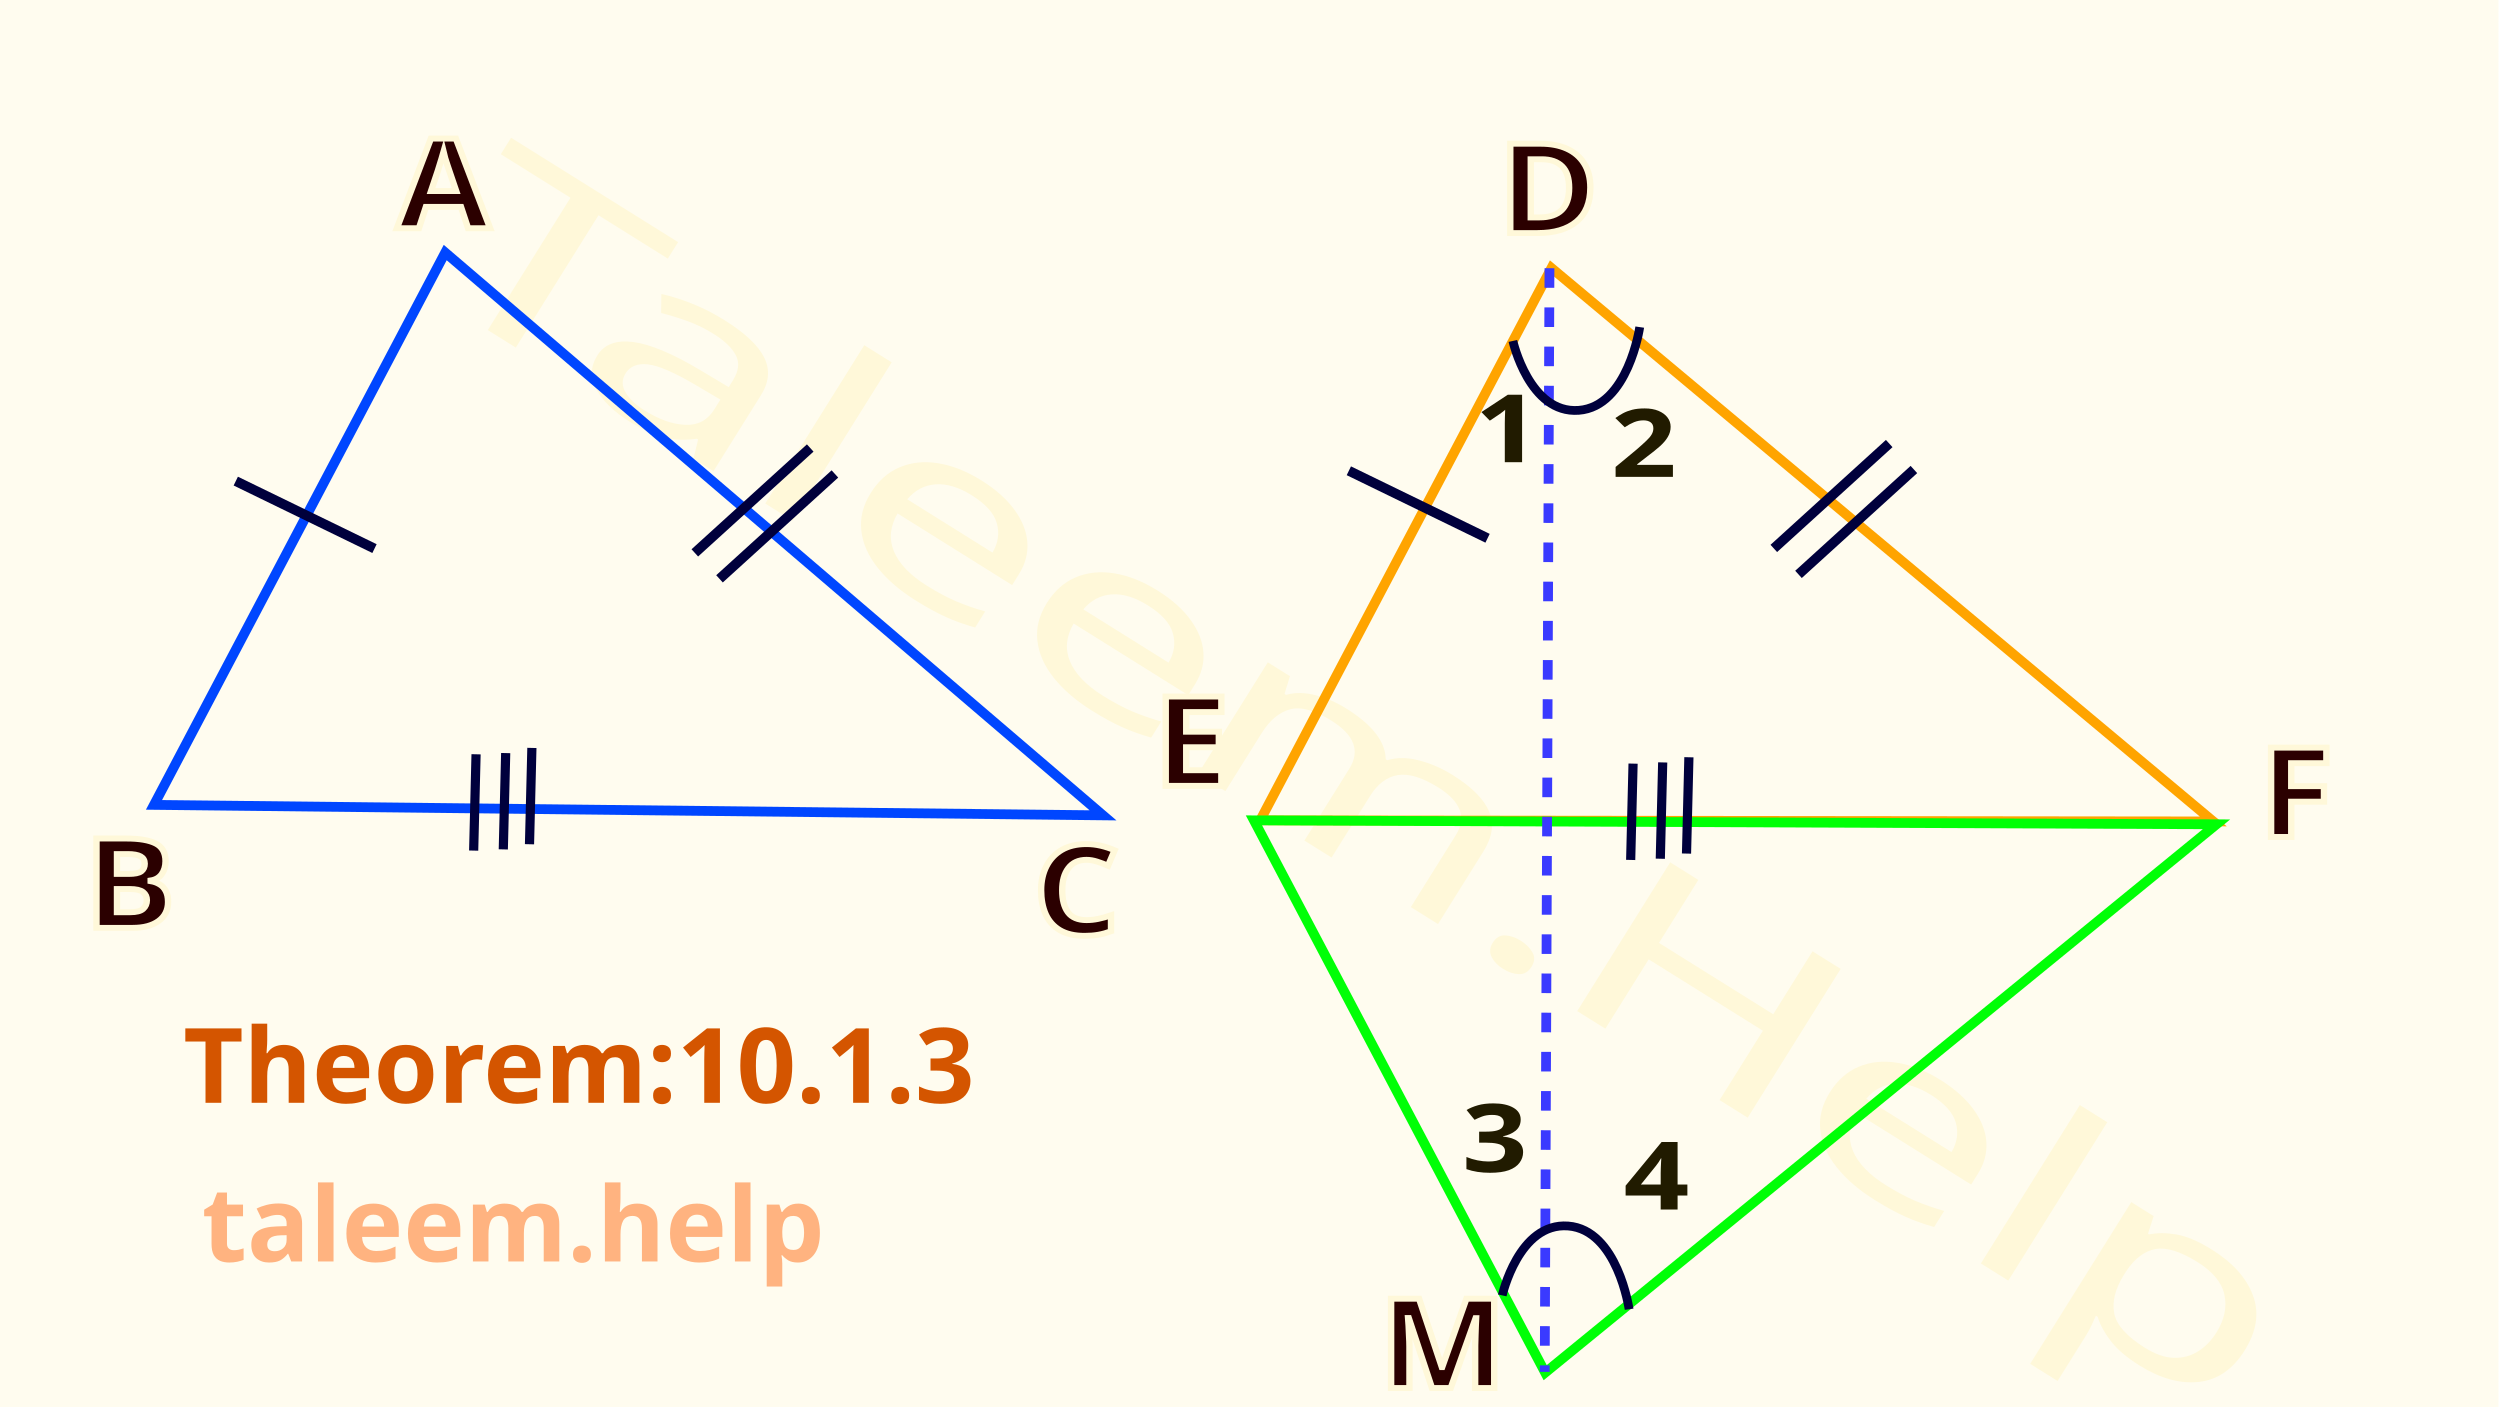
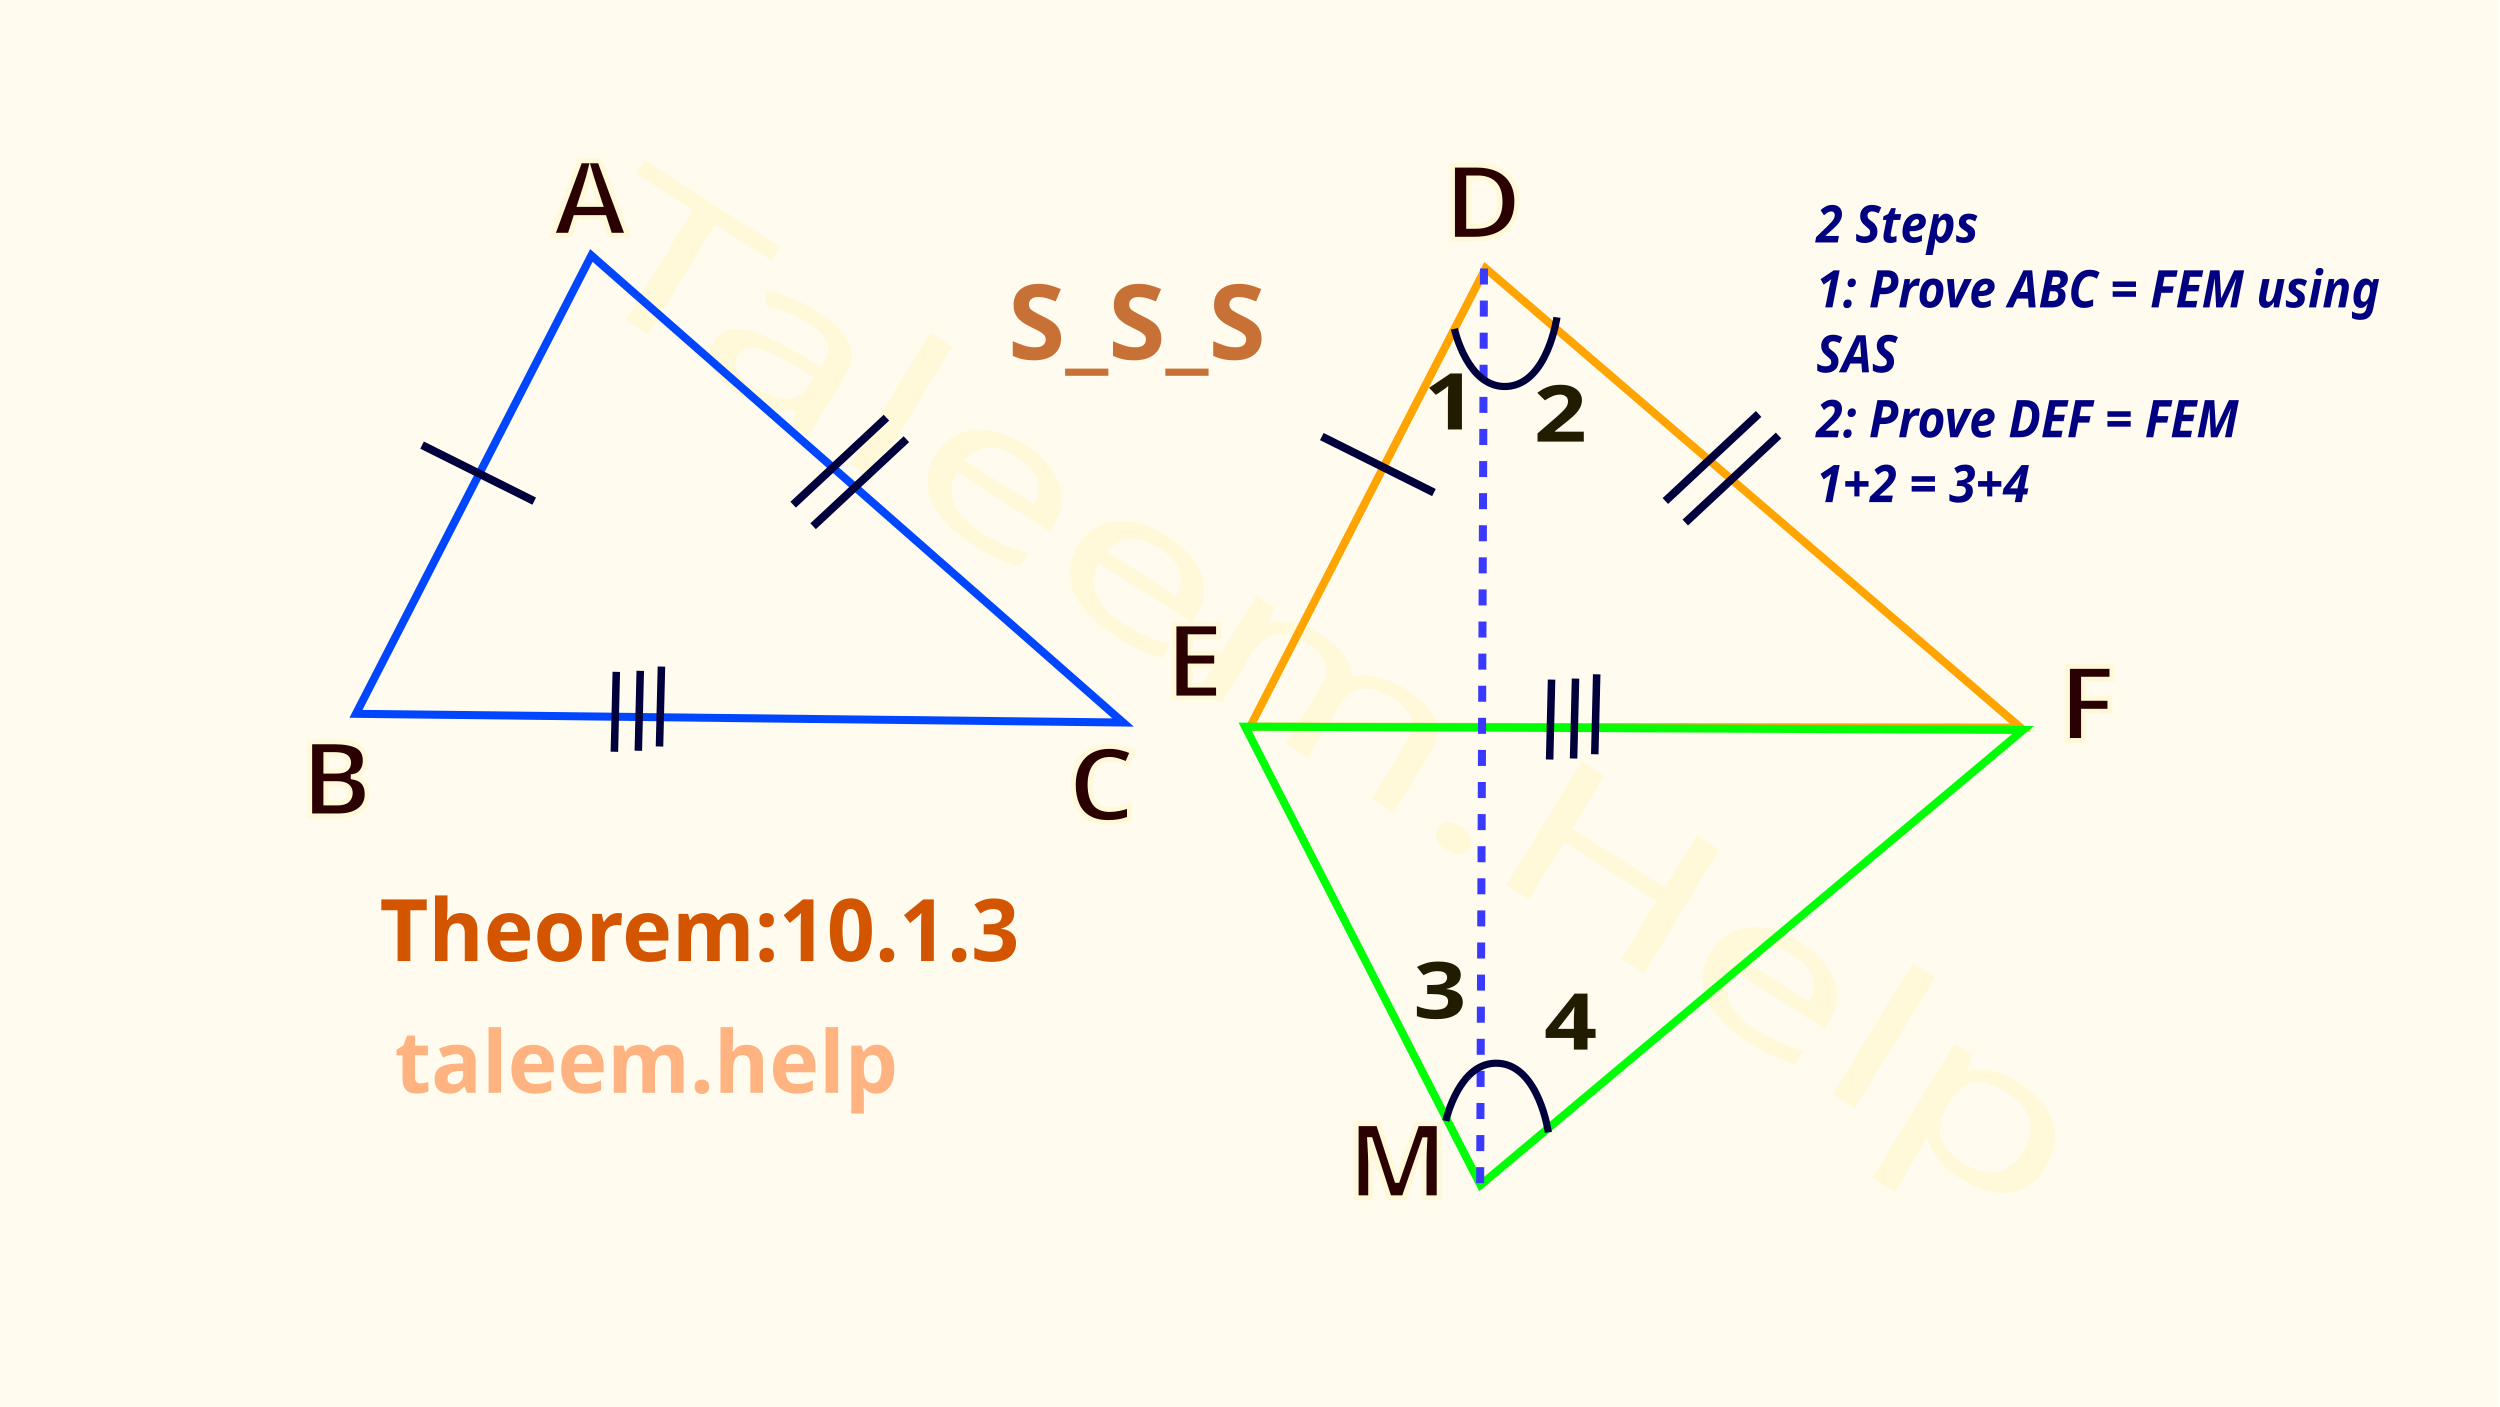
<svg xmlns="http://www.w3.org/2000/svg" width="1280" height="720" viewBox="0 0 338.667 190.5" version="1.1" id="svg5">
-   <defs id="defs2" />
+   <defs id="defs2">
+     <rect x="929.954" y="100.444" width="294.425" height="171.236" id="rect855" />
+   </defs>
  <g id="layer1" style="display:inline;fill:#ffeeaa">
    <rect style="fill:#fffcef;fill-opacity:1;stroke:none;stroke-width:4.62;stroke-miterlimit:8.9" id="rect1514" width="338.785" height="191.386" x="-0.325" y="-0.273" />
  </g>
  <g id="layer2" style="display:inline">
-     <text xml:space="preserve" style="font-size:40.743px;font-family:Carlito;-inkscape-font-specification:'Carlito, Normal';fill:#fff8d9;fill-opacity:1;stroke:none;stroke-width:6.733;stroke-miterlimit:8.9" x="55.638" y="3.54" id="text1677" transform="matrix(1.037946,0.6488355,-0.4330424,0.6927402,0,0)">
-       <tspan id="tspan1675" style="fill:#fff8d9;fill-opacity:1;stroke-width:6.733" x="55.638" y="3.54">Taleem.Help</tspan>
+     <text xml:space="preserve" style="font-size:33.37px;font-family:Carlito;-inkscape-font-specification:'Carlito, Normal';fill:#fff8d9;fill-opacity:1;stroke:none;stroke-width:5.515;stroke-miterlimit:8.9" x="70.237" y="-11.352" id="text1677" transform="matrix(1.024379,0.6574284,-0.4273823,0.7019146,0,0)">
+       <tspan id="tspan1675" style="fill:#fff8d9;fill-opacity:1;stroke-width:5.515" x="70.237" y="-11.352">Taleem.Help</tspan>
+     </text>
+     <text xml:space="preserve" style="font-weight:bold;font-size:14.114px;font-family:sans-serif;-inkscape-font-specification:'sans-serif, Bold';fill:#ddff55;stroke-width:0.265" x="136.541" y="48.673" id="text689">
+       <tspan id="tspan687" style="fill:#c87137;stroke-width:0.265" x="136.541" y="48.673">S_S_S</tspan>
    </text>
  </g>
  <g id="layer3">
-     <path style="fill:none;fill-opacity:1;stroke:#ffa400;stroke-width:1.327;stroke-miterlimit:8.9;stroke-dasharray:none;stroke-opacity:1" d="m 170.714,111.125 39.454,-74.819 89.66,74.973 z" id="path1914-3" />
-     <path style="fill:none;fill-opacity:1;stroke:#0046ff;stroke-width:1.327;stroke-miterlimit:8.9;stroke-dasharray:none;stroke-opacity:1" d="M 20.858,109.033 60.312,34.214 149.422,110.452 Z" id="path1914-3-6" />
-     <path style="fill:none;fill-opacity:1;stroke:#00ff06;stroke-width:1.327;stroke-miterlimit:8.9;stroke-dasharray:none;stroke-opacity:1" d="m 169.866,111.129 39.454,74.819 90.942,-74.283 z" id="path1914-3-6-2" />
+     <path style="fill:none;fill-opacity:1;stroke:#ffa400;stroke-width:1.087;stroke-miterlimit:8.9;stroke-dasharray:none;stroke-opacity:1" d="m 169.354,98.435 31.892,-62.091 72.476,62.219 z" id="path1914-3" />
+     <path style="fill:none;fill-opacity:1;stroke:#0046ff;stroke-width:1.087;stroke-miterlimit:8.9;stroke-dasharray:none;stroke-opacity:1" d="M 48.22,96.699 80.112,34.607 152.143,97.876 Z" id="path1914-3-6" />
+     <path style="fill:none;fill-opacity:1;stroke:#00ff06;stroke-width:1.087;stroke-miterlimit:8.9;stroke-dasharray:none;stroke-opacity:1" d="M 168.669,98.438 200.561,160.53 274.072,98.883 Z" id="path1914-3-6-2" />
+   </g>
+   <g id="layer5">
+     <text xml:space="preserve" transform="matrix(0.2710166,0,0,0.2931393,-5.988509,-2.995645)" id="text853" style="font-style:italic;font-variant:normal;font-weight:bold;font-stretch:normal;font-size:24px;font-family:sans-serif;-inkscape-font-specification:'sans-serif, Bold Italic';font-variant-ligatures:normal;font-variant-caps:normal;font-variant-numeric:normal;font-variant-east-asian:normal;white-space:pre;shape-inside:url(#rect855);display:inline;fill:#000080">
+       <tspan x="929.953" y="122.28" id="tspan1614">2 Steps
+ </tspan>
+       <tspan x="929.953" y="152.28" id="tspan1616">1: Prove ABC = FEM using </tspan>
+       <tspan x="929.953" y="182.28" id="tspan1618">SAS
+ </tspan>
+       <tspan x="929.953" y="212.28" id="tspan1620">2: Prove DEF = FEM 
+ </tspan>
+       <tspan x="929.953" y="242.28" id="tspan1622">1+2 = 3+4 </tspan>
+     </text>
  </g>
  <g id="layer4">
-     <text xml:space="preserve" style="font-style:normal;font-variant:normal;font-weight:bold;font-stretch:normal;font-size:17.607px;font-family:sans-serif;-inkscape-font-specification:'sans-serif, Bold';font-variant-ligatures:normal;font-variant-caps:normal;font-variant-numeric:normal;font-variant-east-asian:normal;fill:#2b0000;fill-opacity:1;stroke:#fff8d9;stroke-width:0.834;stroke-miterlimit:8.9;stroke-dasharray:none;stroke-opacity:1" x="51.729" y="32.133" id="text2445" transform="scale(1.039282,0.9622031)">
-       <tspan id="tspan2443" style="font-style:normal;font-variant:normal;font-weight:bold;font-stretch:normal;font-size:17.607px;font-family:sans-serif;-inkscape-font-specification:'sans-serif, Bold';font-variant-ligatures:normal;font-variant-caps:normal;font-variant-numeric:normal;font-variant-east-asian:normal;fill:#2b0000;stroke:#fff8d9;stroke-width:0.834" x="51.729" y="32.133">A</tspan>
+     <text xml:space="preserve" style="font-style:normal;font-variant:normal;font-weight:bold;font-stretch:normal;font-size:14.421px;font-family:sans-serif;-inkscape-font-specification:'sans-serif, Bold';font-variant-ligatures:normal;font-variant-caps:normal;font-variant-numeric:normal;font-variant-east-asian:normal;fill:#2b0000;fill-opacity:1;stroke:#fff8d9;stroke-width:0.683;stroke-miterlimit:8.9;stroke-dasharray:none;stroke-opacity:1" x="72.943" y="32.691" id="text2445" transform="scale(1.025698,0.9749462)">
+       <tspan id="tspan2443" style="font-style:normal;font-variant:normal;font-weight:bold;font-stretch:normal;font-size:14.421px;font-family:sans-serif;-inkscape-font-specification:'sans-serif, Bold';font-variant-ligatures:normal;font-variant-caps:normal;font-variant-numeric:normal;font-variant-east-asian:normal;fill:#2b0000;stroke:#fff8d9;stroke-width:0.683" x="72.943" y="32.691">A</tspan>
    </text>
-     <text xml:space="preserve" style="font-style:normal;font-variant:normal;font-weight:bold;font-stretch:normal;font-size:17.607px;font-family:sans-serif;-inkscape-font-specification:'sans-serif, Bold';font-variant-ligatures:normal;font-variant-caps:normal;font-variant-numeric:normal;font-variant-east-asian:normal;fill:#2b0000;fill-opacity:1;stroke:#fff8d9;stroke-width:0.834;stroke-miterlimit:8.9;stroke-dasharray:none;stroke-opacity:1" x="179.751" y="195.422" id="text2445-2" transform="scale(1.039282,0.9622031)">
-       <tspan id="tspan2443-8" style="font-style:normal;font-variant:normal;font-weight:bold;font-stretch:normal;font-size:17.607px;font-family:sans-serif;-inkscape-font-specification:'sans-serif, Bold';font-variant-ligatures:normal;font-variant-caps:normal;font-variant-numeric:normal;font-variant-east-asian:normal;fill:#2b0000;stroke:#fff8d9;stroke-width:0.834" x="179.751" y="195.422">M</tspan>
+     <text xml:space="preserve" style="font-style:normal;font-variant:normal;font-weight:bold;font-stretch:normal;font-size:14.421px;font-family:sans-serif;-inkscape-font-specification:'sans-serif, Bold';font-variant-ligatures:normal;font-variant-caps:normal;font-variant-numeric:normal;font-variant-east-asian:normal;fill:#2b0000;fill-opacity:1;stroke:#fff8d9;stroke-width:0.683;stroke-miterlimit:8.9;stroke-dasharray:none;stroke-opacity:1" x="177.798" y="166.432" id="text2445-2" transform="scale(1.025698,0.9749462)">
+       <tspan id="tspan2443-8" style="font-style:normal;font-variant:normal;font-weight:bold;font-stretch:normal;font-size:14.421px;font-family:sans-serif;-inkscape-font-specification:'sans-serif, Bold';font-variant-ligatures:normal;font-variant-caps:normal;font-variant-numeric:normal;font-variant-east-asian:normal;fill:#2b0000;stroke:#fff8d9;stroke-width:0.683" x="177.798" y="166.432">M</tspan>
    </text>
-     <text xml:space="preserve" style="font-style:normal;font-variant:normal;font-weight:bold;font-stretch:normal;font-size:17.607px;font-family:sans-serif;-inkscape-font-specification:'sans-serif, Bold';font-variant-ligatures:normal;font-variant-caps:normal;font-variant-numeric:normal;font-variant-east-asian:normal;fill:#2b0000;fill-opacity:1;stroke:#fff8d9;stroke-width:0.834;stroke-miterlimit:8.9;stroke-dasharray:none;stroke-opacity:1" x="294.453" y="117.839" id="text2445-9" transform="scale(1.039282,0.9622031)">
-       <tspan id="tspan2443-7" style="font-style:normal;font-variant:normal;font-weight:bold;font-stretch:normal;font-size:17.607px;font-family:sans-serif;-inkscape-font-specification:'sans-serif, Bold';font-variant-ligatures:normal;font-variant-caps:normal;font-variant-numeric:normal;font-variant-east-asian:normal;fill:#2b0000;stroke:#fff8d9;stroke-width:0.834" x="294.453" y="117.839">F</tspan>
+     <text xml:space="preserve" style="font-style:normal;font-variant:normal;font-weight:bold;font-stretch:normal;font-size:14.421px;font-family:sans-serif;-inkscape-font-specification:'sans-serif, Bold';font-variant-ligatures:normal;font-variant-caps:normal;font-variant-numeric:normal;font-variant-east-asian:normal;fill:#2b0000;fill-opacity:1;stroke:#fff8d9;stroke-width:0.683;stroke-miterlimit:8.9;stroke-dasharray:none;stroke-opacity:1" x="271.743" y="102.888" id="text2445-9" transform="scale(1.025698,0.9749462)">
+       <tspan id="tspan2443-7" style="font-style:normal;font-variant:normal;font-weight:bold;font-stretch:normal;font-size:14.421px;font-family:sans-serif;-inkscape-font-specification:'sans-serif, Bold';font-variant-ligatures:normal;font-variant-caps:normal;font-variant-numeric:normal;font-variant-east-asian:normal;fill:#2b0000;stroke:#fff8d9;stroke-width:0.683" x="271.743" y="102.888">F</tspan>
    </text>
-     <text xml:space="preserve" style="font-style:normal;font-variant:normal;font-weight:bold;font-stretch:normal;font-size:17.607px;font-family:sans-serif;-inkscape-font-specification:'sans-serif, Bold';font-variant-ligatures:normal;font-variant-caps:normal;font-variant-numeric:normal;font-variant-east-asian:normal;fill:#2b0000;fill-opacity:1;stroke:#fff8d9;stroke-width:0.834;stroke-miterlimit:8.9;stroke-dasharray:none;stroke-opacity:1" x="150.372" y="110.642" id="text2445-3" transform="scale(1.039282,0.9622031)">
-       <tspan id="tspan2443-6" style="font-style:normal;font-variant:normal;font-weight:bold;font-stretch:normal;font-size:17.607px;font-family:sans-serif;-inkscape-font-specification:'sans-serif, Bold';font-variant-ligatures:normal;font-variant-caps:normal;font-variant-numeric:normal;font-variant-east-asian:normal;fill:#2b0000;stroke:#fff8d9;stroke-width:0.834" x="150.372" y="110.642">E</tspan>
+     <text xml:space="preserve" style="font-style:normal;font-variant:normal;font-weight:bold;font-stretch:normal;font-size:14.421px;font-family:sans-serif;-inkscape-font-specification:'sans-serif, Bold';font-variant-ligatures:normal;font-variant-caps:normal;font-variant-numeric:normal;font-variant-east-asian:normal;fill:#2b0000;fill-opacity:1;stroke:#fff8d9;stroke-width:0.683;stroke-miterlimit:8.9;stroke-dasharray:none;stroke-opacity:1" x="153.735" y="96.994" id="text2445-3" transform="scale(1.025698,0.9749462)">
+       <tspan id="tspan2443-6" style="font-style:normal;font-variant:normal;font-weight:bold;font-stretch:normal;font-size:14.421px;font-family:sans-serif;-inkscape-font-specification:'sans-serif, Bold';font-variant-ligatures:normal;font-variant-caps:normal;font-variant-numeric:normal;font-variant-east-asian:normal;fill:#2b0000;stroke:#fff8d9;stroke-width:0.683" x="153.735" y="96.994">E</tspan>
    </text>
-     <text xml:space="preserve" style="font-style:normal;font-variant:normal;font-weight:bold;font-stretch:normal;font-size:17.607px;font-family:sans-serif;-inkscape-font-specification:'sans-serif, Bold';font-variant-ligatures:normal;font-variant-caps:normal;font-variant-numeric:normal;font-variant-east-asian:normal;fill:#2b0000;fill-opacity:1;stroke:#fff8d9;stroke-width:0.834;stroke-miterlimit:8.9;stroke-dasharray:none;stroke-opacity:1" x="195.281" y="32.809" id="text2445-1" transform="scale(1.039282,0.9622031)">
-       <tspan id="tspan2443-2" style="font-style:normal;font-variant:normal;font-weight:bold;font-stretch:normal;font-size:17.607px;font-family:sans-serif;-inkscape-font-specification:'sans-serif, Bold';font-variant-ligatures:normal;font-variant-caps:normal;font-variant-numeric:normal;font-variant-east-asian:normal;fill:#2b0000;stroke:#fff8d9;stroke-width:0.834" x="195.281" y="32.809">D</tspan>
+     <text xml:space="preserve" style="font-style:normal;font-variant:normal;font-weight:bold;font-stretch:normal;font-size:14.421px;font-family:sans-serif;-inkscape-font-specification:'sans-serif, Bold';font-variant-ligatures:normal;font-variant-caps:normal;font-variant-numeric:normal;font-variant-east-asian:normal;fill:#2b0000;fill-opacity:1;stroke:#fff8d9;stroke-width:0.683;stroke-miterlimit:8.9;stroke-dasharray:none;stroke-opacity:1" x="190.518" y="33.245" id="text2445-1" transform="scale(1.025698,0.9749462)">
+       <tspan id="tspan2443-2" style="font-style:normal;font-variant:normal;font-weight:bold;font-stretch:normal;font-size:14.421px;font-family:sans-serif;-inkscape-font-specification:'sans-serif, Bold';font-variant-ligatures:normal;font-variant-caps:normal;font-variant-numeric:normal;font-variant-east-asian:normal;fill:#2b0000;stroke:#fff8d9;stroke-width:0.683" x="190.518" y="33.245">D</tspan>
    </text>
-     <text xml:space="preserve" style="font-style:normal;font-variant:normal;font-weight:bold;font-stretch:normal;font-size:17.607px;font-family:sans-serif;-inkscape-font-specification:'sans-serif, Bold';font-variant-ligatures:normal;font-variant-caps:normal;font-variant-numeric:normal;font-variant-east-asian:normal;fill:#2b0000;fill-opacity:1;stroke:#fff8d9;stroke-width:0.834;stroke-miterlimit:8.9;stroke-dasharray:none;stroke-opacity:1" x="134.691" y="131.584" id="text2445-93" transform="scale(1.039282,0.9622031)">
-       <tspan id="tspan2443-1" style="font-style:normal;font-variant:normal;font-weight:bold;font-stretch:normal;font-size:17.607px;font-family:sans-serif;-inkscape-font-specification:'sans-serif, Bold';font-variant-ligatures:normal;font-variant-caps:normal;font-variant-numeric:normal;font-variant-east-asian:normal;fill:#2b0000;stroke:#fff8d9;stroke-width:0.834" x="134.691" y="131.584">C</tspan>
+     <text xml:space="preserve" style="font-style:normal;font-variant:normal;font-weight:bold;font-stretch:normal;font-size:14.421px;font-family:sans-serif;-inkscape-font-specification:'sans-serif, Bold';font-variant-ligatures:normal;font-variant-caps:normal;font-variant-numeric:normal;font-variant-east-asian:normal;fill:#2b0000;fill-opacity:1;stroke:#fff8d9;stroke-width:0.683;stroke-miterlimit:8.9;stroke-dasharray:none;stroke-opacity:1" x="140.892" y="114.146" id="text2445-93" transform="scale(1.025698,0.9749462)">
+       <tspan id="tspan2443-1" style="font-style:normal;font-variant:normal;font-weight:bold;font-stretch:normal;font-size:14.421px;font-family:sans-serif;-inkscape-font-specification:'sans-serif, Bold';font-variant-ligatures:normal;font-variant-caps:normal;font-variant-numeric:normal;font-variant-east-asian:normal;fill:#2b0000;stroke:#fff8d9;stroke-width:0.683" x="140.892" y="114.146">C</tspan>
    </text>
-     <text xml:space="preserve" style="font-style:normal;font-variant:normal;font-weight:bold;font-stretch:normal;font-size:17.607px;font-family:sans-serif;-inkscape-font-specification:'sans-serif, Bold';font-variant-ligatures:normal;font-variant-caps:normal;font-variant-numeric:normal;font-variant-east-asian:normal;fill:#2b0000;fill-opacity:1;stroke:#fff8d9;stroke-width:0.834;stroke-miterlimit:8.9;stroke-dasharray:none;stroke-opacity:1" x="11.001" y="130.635" id="text2445-94" transform="scale(1.039282,0.9622031)">
-       <tspan id="tspan2443-78" style="font-style:normal;font-variant:normal;font-weight:bold;font-stretch:normal;font-size:17.607px;font-family:sans-serif;-inkscape-font-specification:'sans-serif, Bold';font-variant-ligatures:normal;font-variant-caps:normal;font-variant-numeric:normal;font-variant-east-asian:normal;fill:#2b0000;stroke:#fff8d9;stroke-width:0.834" x="11.001" y="130.635">B</tspan>
+     <text xml:space="preserve" style="font-style:normal;font-variant:normal;font-weight:bold;font-stretch:normal;font-size:14.421px;font-family:sans-serif;-inkscape-font-specification:'sans-serif, Bold';font-variant-ligatures:normal;font-variant-caps:normal;font-variant-numeric:normal;font-variant-east-asian:normal;fill:#2b0000;fill-opacity:1;stroke:#fff8d9;stroke-width:0.683;stroke-miterlimit:8.9;stroke-dasharray:none;stroke-opacity:1" x="39.585" y="113.369" id="text2445-94" transform="scale(1.025698,0.9749462)">
+       <tspan id="tspan2443-78" style="font-style:normal;font-variant:normal;font-weight:bold;font-stretch:normal;font-size:14.421px;font-family:sans-serif;-inkscape-font-specification:'sans-serif, Bold';font-variant-ligatures:normal;font-variant-caps:normal;font-variant-numeric:normal;font-variant-east-asian:normal;fill:#2b0000;stroke:#fff8d9;stroke-width:0.683" x="39.585" y="113.369">B</tspan>
    </text>
-     <path style="fill:#fff8d9;fill-opacity:1;stroke:#3a3aff;stroke-width:1.327;stroke-miterlimit:8.9;stroke-dasharray:2.654, 2.654;stroke-dashoffset:0;stroke-opacity:1" d="M 209.902,36.335 209.258,185.845" id="path2798" />
-     <path style="fill:#fff8d9;fill-opacity:1;stroke:#00003c;stroke-width:1.327;stroke-miterlimit:8.9;stroke-dasharray:none;stroke-dashoffset:0;stroke-opacity:1" d="m 31.939,65.173 c 18.792,9.144 18.792,9.144 18.792,9.144" id="path2936" />
-     <path style="fill:#fff8d9;fill-opacity:1;stroke:#00003c;stroke-width:1.327;stroke-miterlimit:8.9;stroke-dasharray:none;stroke-dashoffset:0;stroke-opacity:1" d="m 182.723,63.774 c 18.792,9.144 18.792,9.144 18.792,9.144" id="path2936-3" />
-     <path style="fill:#fff8d9;fill-opacity:1;stroke:#00003c;stroke-width:1.327;stroke-miterlimit:8.9;stroke-dasharray:none;stroke-dashoffset:0;stroke-opacity:1" d="M 94.124,74.897 C 109.758,60.687 109.758,60.687 109.758,60.687" id="path3100" />
-     <path style="fill:#fff8d9;fill-opacity:1;stroke:#00003c;stroke-width:1.327;stroke-miterlimit:8.9;stroke-dasharray:none;stroke-dashoffset:0;stroke-opacity:1" d="M 97.468,78.414 C 113.102,64.205 113.102,64.205 113.102,64.205" id="path3100-2" />
-     <path style="fill:#fff8d9;fill-opacity:1;stroke:#00003c;stroke-width:1.327;stroke-miterlimit:8.9;stroke-dasharray:none;stroke-dashoffset:0;stroke-opacity:1" d="M 240.292,74.294 C 255.926,60.085 255.926,60.085 255.926,60.085" id="path3100-0" />
-     <path style="fill:#fff8d9;fill-opacity:1;stroke:#00003c;stroke-width:1.327;stroke-miterlimit:8.9;stroke-dasharray:none;stroke-dashoffset:0;stroke-opacity:1" d="M 243.635,77.812 C 259.269,63.602 259.269,63.602 259.269,63.602" id="path3100-2-6" />
-     <path style="fill:#fff8d9;fill-opacity:1;stroke:#00003c;stroke-width:1.244;stroke-miterlimit:8.9;stroke-dasharray:none;stroke-dashoffset:0;stroke-opacity:1" d="m 64.49,102.18 -0.324,13.048" id="path3188" />
-     <path style="fill:#fff8d9;fill-opacity:1;stroke:#00003c;stroke-width:1.244;stroke-miterlimit:8.9;stroke-dasharray:none;stroke-dashoffset:0;stroke-opacity:1" d="m 72.053,101.319 -0.324,13.048" id="path3188-6" />
-     <path style="fill:#fff8d9;fill-opacity:1;stroke:#00003c;stroke-width:1.244;stroke-miterlimit:8.9;stroke-dasharray:none;stroke-dashoffset:0;stroke-opacity:1" d="m 68.504,102.017 -0.324,13.048" id="path3188-56" />
-     <path style="fill:#fff8d9;fill-opacity:1;stroke:#00003c;stroke-width:1.244;stroke-miterlimit:8.9;stroke-dasharray:none;stroke-dashoffset:0;stroke-opacity:1" d="m 221.227,103.445 -0.324,13.048" id="path3188-9" />
-     <path style="fill:#fff8d9;fill-opacity:1;stroke:#00003c;stroke-width:1.244;stroke-miterlimit:8.9;stroke-dasharray:none;stroke-dashoffset:0;stroke-opacity:1" d="m 228.79,102.583 -0.324,13.048" id="path3188-6-3" />
-     <path style="fill:#fff8d9;fill-opacity:1;stroke:#00003c;stroke-width:1.244;stroke-miterlimit:8.9;stroke-dasharray:none;stroke-dashoffset:0;stroke-opacity:1" d="m 225.24,103.282 -0.324,13.048" id="path3188-56-7" />
-     <path style="fill:none;fill-opacity:1;stroke:#00003c;stroke-width:1.188;stroke-miterlimit:8.9;stroke-dasharray:none;stroke-dashoffset:0;stroke-opacity:1" d="m 204.944,46.186 c 0,0 2.218,9.907 8.922,9.401 6.704,-0.506 8.263,-11.276 8.263,-11.276 v 0" id="path3390" />
-     <path style="fill:none;fill-opacity:1;stroke:#00003c;stroke-width:1.188;stroke-miterlimit:8.9;stroke-dasharray:none;stroke-dashoffset:0;stroke-opacity:1" d="m 203.505,175.483 c 0,0 2.218,-9.907 8.922,-9.401 6.704,0.506 8.263,11.276 8.263,11.276 v 0" id="path3390-4" />
-     <text xml:space="preserve" style="font-style:normal;font-variant:normal;font-weight:bold;font-stretch:normal;font-size:14.114px;font-family:sans-serif;-inkscape-font-specification:'sans-serif, Bold';font-variant-ligatures:normal;font-variant-caps:normal;font-variant-numeric:normal;font-variant-east-asian:normal;fill:#211b00;fill-opacity:1;stroke:none;stroke-width:0.893;stroke-miterlimit:8.9;stroke-dasharray:none;stroke-dashoffset:0;stroke-opacity:1" x="181.333" y="68.985" id="text3473" transform="scale(1.101688,0.9076981)">
-       <tspan id="tspan3471" style="fill:#211b00;fill-opacity:1;stroke:none;stroke-width:0.893" x="181.333" y="68.985">1</tspan>
+     <path style="fill:#fff8d9;fill-opacity:1;stroke:#3a3aff;stroke-width:1.087;stroke-miterlimit:8.9;stroke-dasharray:2.174, 2.174;stroke-dashoffset:0;stroke-opacity:1" d="M 201.031,36.368 200.511,160.444" id="path2798" />
+     <path style="fill:#fff8d9;fill-opacity:1;stroke:#00003c;stroke-width:1.087;stroke-miterlimit:8.9;stroke-dasharray:none;stroke-dashoffset:0;stroke-opacity:1" d="m 57.178,60.3 c 15.191,7.588 15.191,7.588 15.191,7.588" id="path2936" />
+     <path style="fill:#fff8d9;fill-opacity:1;stroke:#00003c;stroke-width:1.087;stroke-miterlimit:8.9;stroke-dasharray:none;stroke-dashoffset:0;stroke-opacity:1" d="m 179.061,59.139 c 15.191,7.588 15.191,7.588 15.191,7.588" id="path2936-3" />
+     <path style="fill:#fff8d9;fill-opacity:1;stroke:#00003c;stroke-width:1.087;stroke-miterlimit:8.9;stroke-dasharray:none;stroke-dashoffset:0;stroke-opacity:1" d="M 107.444,68.369 C 120.082,56.577 120.082,56.577 120.082,56.577" id="path3100" />
+     <path style="fill:#fff8d9;fill-opacity:1;stroke:#00003c;stroke-width:1.087;stroke-miterlimit:8.9;stroke-dasharray:none;stroke-dashoffset:0;stroke-opacity:1" d="M 110.147,71.289 C 122.784,59.496 122.784,59.496 122.784,59.496" id="path3100-2" />
+     <path style="fill:#fff8d9;fill-opacity:1;stroke:#00003c;stroke-width:1.087;stroke-miterlimit:8.9;stroke-dasharray:none;stroke-dashoffset:0;stroke-opacity:1" d="M 225.596,67.87 C 238.234,56.077 238.234,56.077 238.234,56.077" id="path3100-0" />
+     <path style="fill:#fff8d9;fill-opacity:1;stroke:#00003c;stroke-width:1.087;stroke-miterlimit:8.9;stroke-dasharray:none;stroke-dashoffset:0;stroke-opacity:1" d="M 228.299,70.789 C 240.937,58.997 240.937,58.997 240.937,58.997" id="path3100-2-6" />
+     <path style="fill:#fff8d9;fill-opacity:1;stroke:#00003c;stroke-width:1.019;stroke-miterlimit:8.9;stroke-dasharray:none;stroke-dashoffset:0;stroke-opacity:1" d="m 83.489,91.012 -0.262,10.829" id="path3188" />
+     <path style="fill:#fff8d9;fill-opacity:1;stroke:#00003c;stroke-width:1.019;stroke-miterlimit:8.9;stroke-dasharray:none;stroke-dashoffset:0;stroke-opacity:1" d="m 89.603,90.297 -0.262,10.829" id="path3188-6" />
+     <path style="fill:#fff8d9;fill-opacity:1;stroke:#00003c;stroke-width:1.019;stroke-miterlimit:8.9;stroke-dasharray:none;stroke-dashoffset:0;stroke-opacity:1" d="m 86.734,90.876 -0.262,10.829" id="path3188-56" />
+     <path style="fill:#fff8d9;fill-opacity:1;stroke:#00003c;stroke-width:1.019;stroke-miterlimit:8.9;stroke-dasharray:none;stroke-dashoffset:0;stroke-opacity:1" d="m 210.186,92.061 -0.262,10.829" id="path3188-9" />
+     <path style="fill:#fff8d9;fill-opacity:1;stroke:#00003c;stroke-width:1.019;stroke-miterlimit:8.9;stroke-dasharray:none;stroke-dashoffset:0;stroke-opacity:1" d="m 216.299,91.346 -0.262,10.829" id="path3188-6-3" />
+     <path style="fill:#fff8d9;fill-opacity:1;stroke:#00003c;stroke-width:1.019;stroke-miterlimit:8.9;stroke-dasharray:none;stroke-dashoffset:0;stroke-opacity:1" d="m 213.43,91.926 -0.262,10.829" id="path3188-56-7" />
+     <path style="fill:none;fill-opacity:1;stroke:#00003c;stroke-width:0.973;stroke-miterlimit:8.9;stroke-dasharray:none;stroke-dashoffset:0;stroke-opacity:1" d="m 197.023,44.543 c 0,0 1.793,8.222 7.212,7.802 5.419,-0.42 6.679,-9.358 6.679,-9.358 v 0" id="path3390" />
+     <path style="fill:none;fill-opacity:1;stroke:#00003c;stroke-width:0.973;stroke-miterlimit:8.9;stroke-dasharray:none;stroke-dashoffset:0;stroke-opacity:1" d="m 195.861,151.845 c 0,0 1.793,-8.222 7.212,-7.802 5.419,0.42 6.679,9.358 6.679,9.358 v 0" id="path3390-4" />
+     <text xml:space="preserve" style="font-style:normal;font-variant:normal;font-weight:bold;font-stretch:normal;font-size:11.56px;font-family:sans-serif;-inkscape-font-specification:'sans-serif, Bold';font-variant-ligatures:normal;font-variant-caps:normal;font-variant-numeric:normal;font-variant-east-asian:normal;fill:#211b00;fill-opacity:1;stroke:none;stroke-width:0.732;stroke-miterlimit:8.9;stroke-dasharray:none;stroke-dashoffset:0;stroke-opacity:1" x="177.362" y="63.258" id="text3473" transform="scale(1.087288,0.9197193)">
+       <tspan id="tspan3471" style="fill:#211b00;fill-opacity:1;stroke:none;stroke-width:0.732" x="177.362" y="63.258">1</tspan>
    </text>
-     <text xml:space="preserve" style="font-style:normal;font-variant:normal;font-weight:bold;font-stretch:normal;font-size:14.114px;font-family:sans-serif;-inkscape-font-specification:'sans-serif, Bold';font-variant-ligatures:normal;font-variant-caps:normal;font-variant-numeric:normal;font-variant-east-asian:normal;fill:#211b00;fill-opacity:1;stroke:none;stroke-width:0.893;stroke-miterlimit:8.9;stroke-dasharray:none;stroke-dashoffset:0;stroke-opacity:1" x="198.097" y="71.174" id="text3473-4" transform="scale(1.101688,0.9076981)">
-       <tspan id="tspan3574" x="198.097" y="71.174">2</tspan>
+     <text xml:space="preserve" style="font-style:normal;font-variant:normal;font-weight:bold;font-stretch:normal;font-size:11.56px;font-family:sans-serif;-inkscape-font-specification:'sans-serif, Bold';font-variant-ligatures:normal;font-variant-caps:normal;font-variant-numeric:normal;font-variant-east-asian:normal;fill:#211b00;fill-opacity:1;stroke:none;stroke-width:0.732;stroke-miterlimit:8.9;stroke-dasharray:none;stroke-dashoffset:0;stroke-opacity:1" x="191.092" y="65.05" id="text3473-4" transform="scale(1.087288,0.9197193)">
+       <tspan id="tspan3574" x="191.092" y="65.05" style="stroke-width:0.732">2</tspan>
    </text>
-     <text xml:space="preserve" style="font-style:normal;font-variant:normal;font-weight:bold;font-stretch:normal;font-size:14.114px;font-family:sans-serif;-inkscape-font-specification:'sans-serif, Bold';font-variant-ligatures:normal;font-variant-caps:normal;font-variant-numeric:normal;font-variant-east-asian:normal;fill:#211b00;fill-opacity:1;stroke:none;stroke-width:0.893;stroke-miterlimit:8.9;stroke-dasharray:none;stroke-dashoffset:0;stroke-opacity:1" x="179.786" y="174.889" id="text3473-4-3" transform="scale(1.101688,0.9076981)">
-       <tspan id="tspan3609" x="179.786" y="174.889">3</tspan>
+     <text xml:space="preserve" style="font-style:normal;font-variant:normal;font-weight:bold;font-stretch:normal;font-size:11.56px;font-family:sans-serif;-inkscape-font-specification:'sans-serif, Bold';font-variant-ligatures:normal;font-variant-caps:normal;font-variant-numeric:normal;font-variant-east-asian:normal;fill:#211b00;fill-opacity:1;stroke:none;stroke-width:0.732;stroke-miterlimit:8.9;stroke-dasharray:none;stroke-dashoffset:0;stroke-opacity:1" x="176.094" y="149.997" id="text3473-4-3" transform="scale(1.087288,0.9197193)">
+       <tspan id="tspan3609" x="176.094" y="149.997" style="stroke-width:0.732">3</tspan>
    </text>
-     <text xml:space="preserve" style="font-style:normal;font-variant:normal;font-weight:bold;font-stretch:normal;font-size:14.114px;font-family:sans-serif;-inkscape-font-specification:'sans-serif, Bold';font-variant-ligatures:normal;font-variant-caps:normal;font-variant-numeric:normal;font-variant-east-asian:normal;fill:#211b00;fill-opacity:1;stroke:none;stroke-width:0.893;stroke-miterlimit:8.9;stroke-dasharray:none;stroke-dashoffset:0;stroke-opacity:1" x="199.658" y="180.513" id="text3473-4-3-7" transform="scale(1.101688,0.9076981)">
-       <tspan id="tspan3644" x="199.658" y="180.513">4</tspan>
+     <text xml:space="preserve" style="font-style:normal;font-variant:normal;font-weight:bold;font-stretch:normal;font-size:11.56px;font-family:sans-serif;-inkscape-font-specification:'sans-serif, Bold';font-variant-ligatures:normal;font-variant-caps:normal;font-variant-numeric:normal;font-variant-east-asian:normal;fill:#211b00;fill-opacity:1;stroke:none;stroke-width:0.732;stroke-miterlimit:8.9;stroke-dasharray:none;stroke-dashoffset:0;stroke-opacity:1" x="192.37" y="154.603" id="text3473-4-3-7" transform="scale(1.087288,0.9197193)">
+       <tspan id="tspan3644" x="192.37" y="154.603" style="stroke-width:0.732">4</tspan>
    </text>
-     <text xml:space="preserve" style="font-weight:bold;font-size:14.114px;font-family:sans-serif;-inkscape-font-specification:'sans-serif, Bold';fill:#d45500;stroke-width:1.327;stroke-miterlimit:8.9" x="24.825" y="149.391" id="text383">
-       <tspan id="tspan381" style="fill:#d45500;stroke-width:1.327" x="24.825" y="149.391">Theorem:10.1.3</tspan>
+     <text xml:space="preserve" style="font-weight:bold;font-size:11.56px;font-family:sans-serif;-inkscape-font-specification:'sans-serif, Bold';fill:#d45500;stroke-width:1.087;stroke-miterlimit:8.9" x="52.107" y="128.49" id="text383" transform="scale(0.9869294,1.013244)">
+       <tspan id="tspan381" style="fill:#d45500;stroke-width:1.087" x="52.107" y="128.49">Theorem:10.1.3</tspan>
    </text>
-     <text xml:space="preserve" style="font-weight:bold;font-size:14.114px;font-family:sans-serif;-inkscape-font-specification:'sans-serif, Bold';fill:#ffb380;stroke-width:1.327;stroke-miterlimit:8.9" x="27.328" y="170.89" id="text383-3">
-       <tspan id="tspan381-6" style="fill:#ffb380;stroke-width:1.327" x="27.328" y="170.89">taleem.help</tspan>
+     <text xml:space="preserve" style="font-weight:bold;font-size:11.56px;font-family:sans-serif;-inkscape-font-specification:'sans-serif, Bold';fill:#ffb380;stroke-width:1.087;stroke-miterlimit:8.9" x="54.158" y="146.098" id="text383-3" transform="scale(0.9869294,1.013244)">
+       <tspan id="tspan381-6" style="fill:#ffb380;stroke-width:1.087" x="54.158" y="146.098">taleem.help</tspan>
    </text>
  </g>
</svg>
